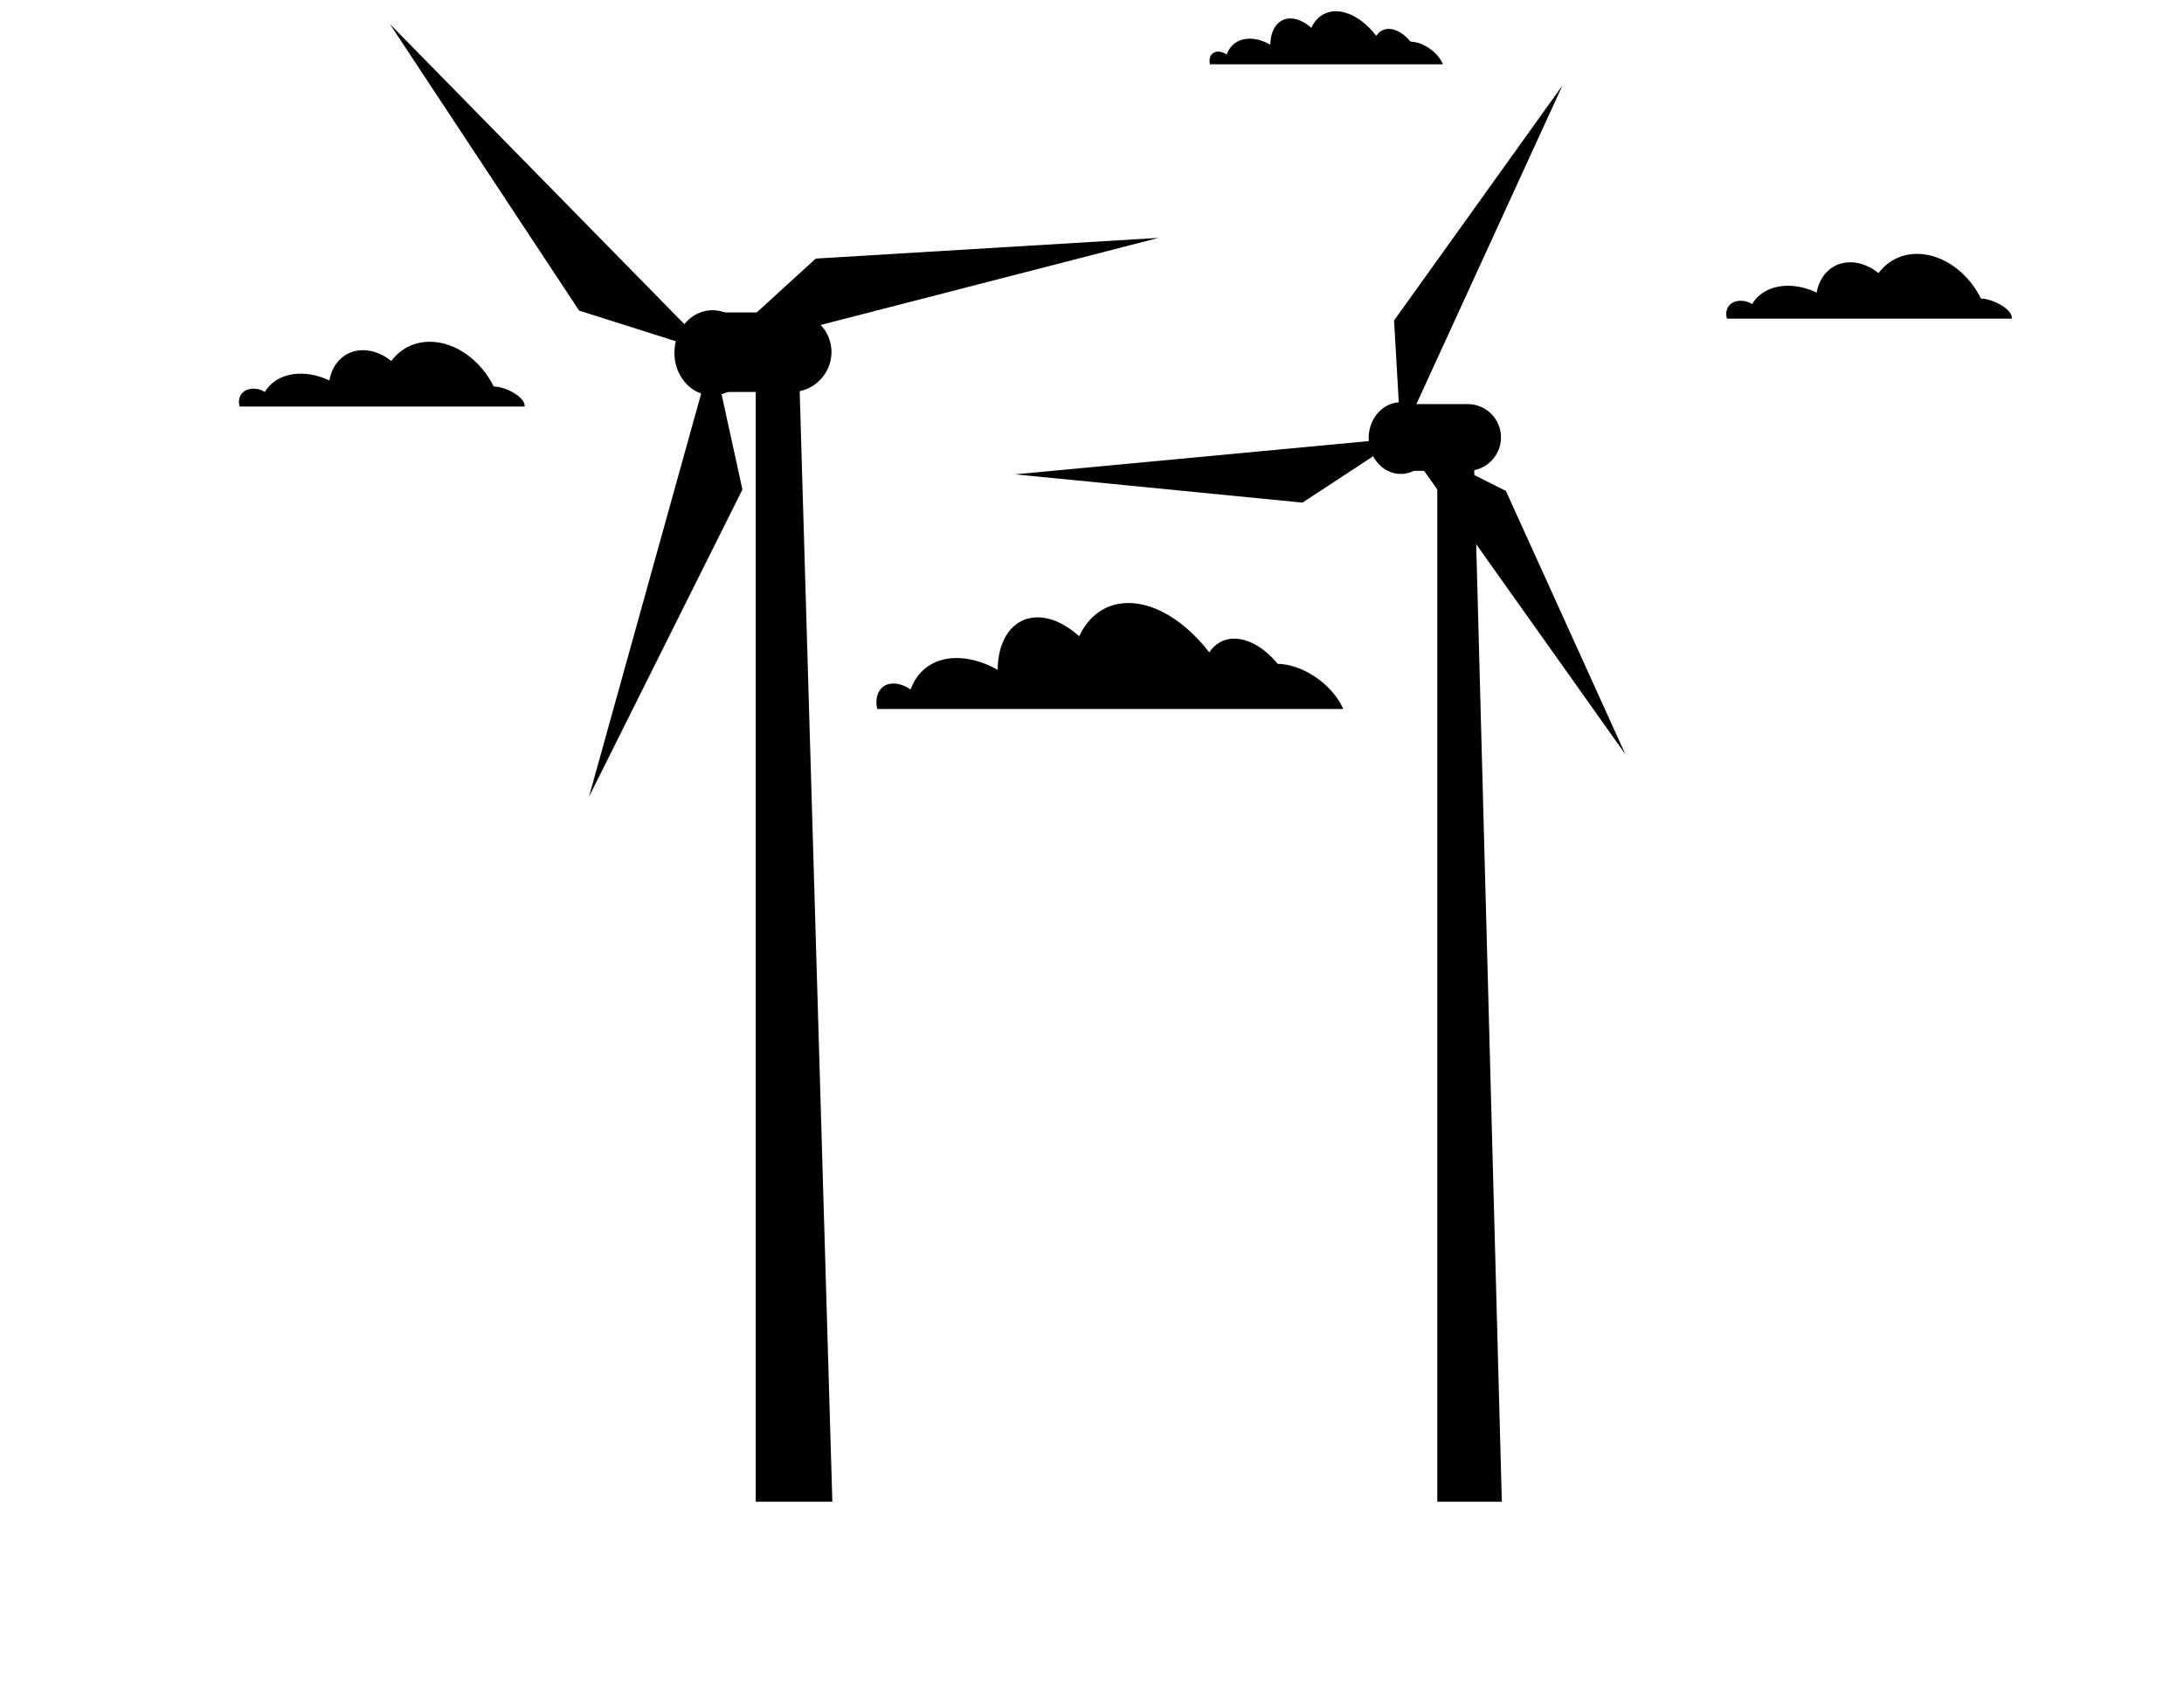
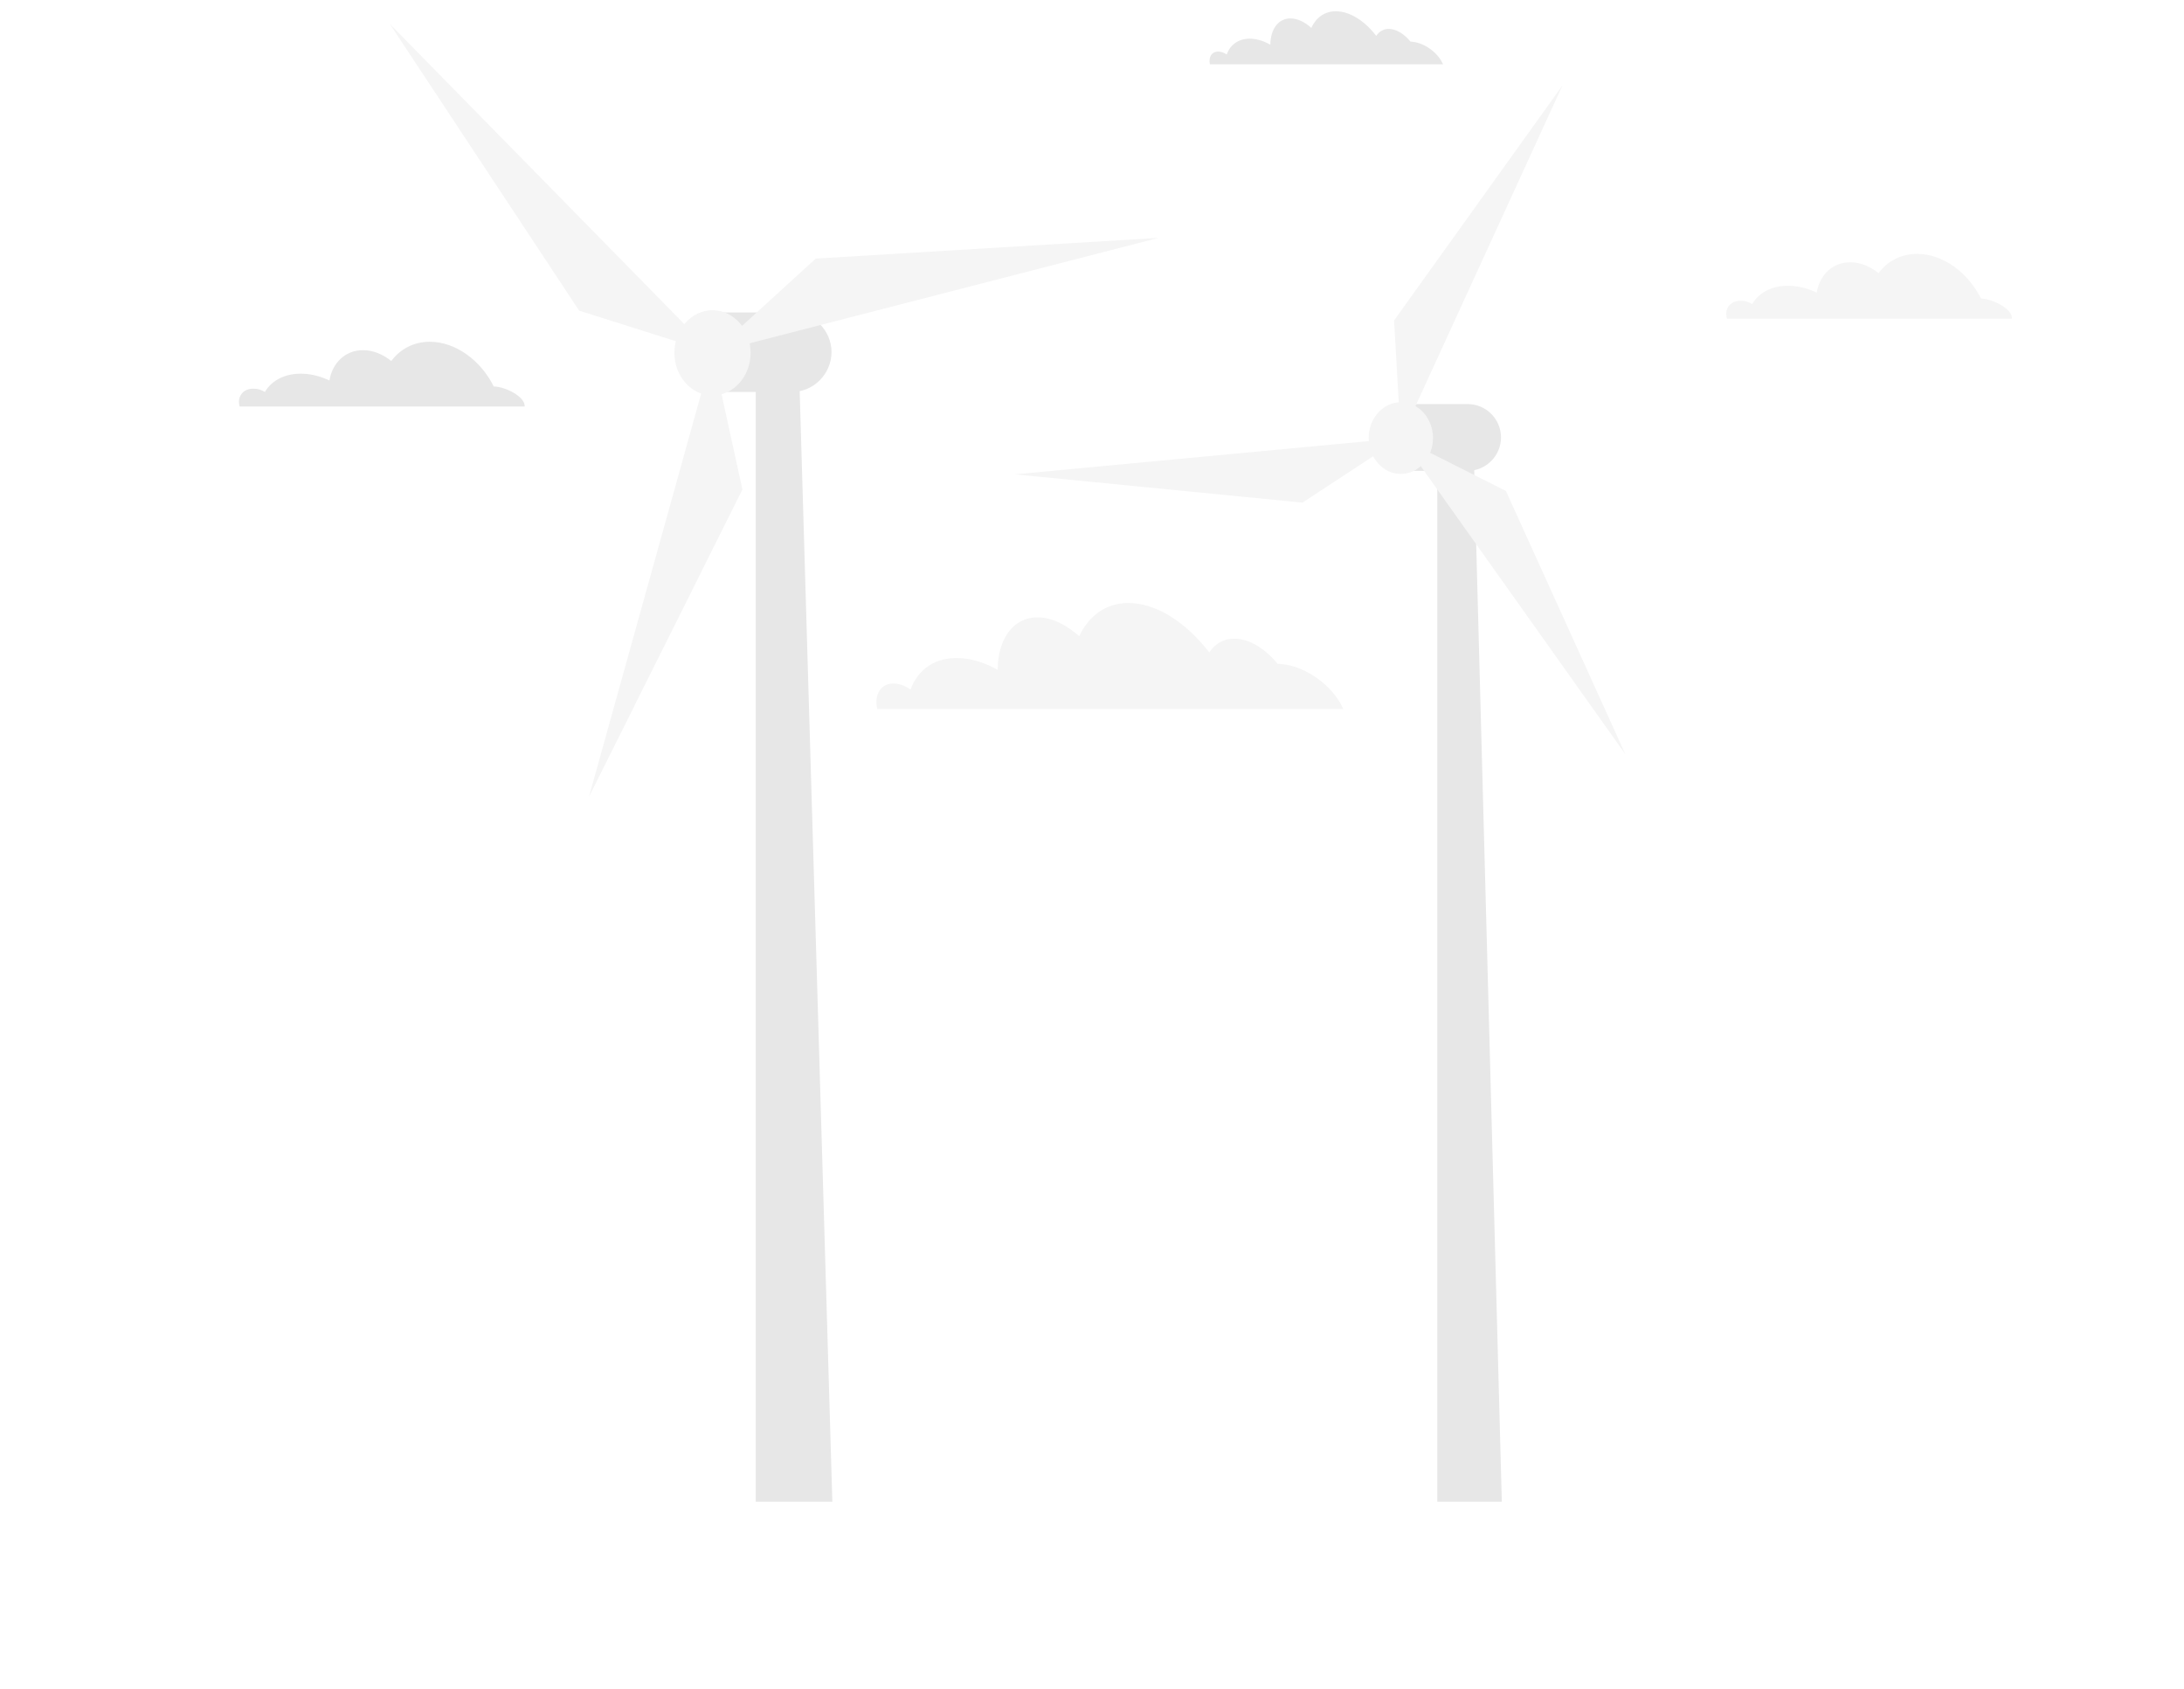
<svg xmlns="http://www.w3.org/2000/svg" version="1.1" id="a8897f4c-2937-4134-8b3a-fee1040aeff6" x="0" y="0" viewBox="0 0 1066.1 824.2" style="enable-background:new 0 0 1066.1 824.2" xml:space="preserve">
  <style>.st0{fill:#e7e7e7}.st1{fill:#f5f5f5}</style>
-   <path className="st0" d="M406.3 732.9h-37.4v-561h20.9z" />
-   <path className="st0" d="M386.5 191.3h-35.1c-10.7 0-19.4-8.7-19.4-19.4s8.7-19.4 19.4-19.4h35.1c10.7 0 19.4 8.7 19.4 19.4-.1 10.7-8.8 19.4-19.4 19.4z" />
-   <ellipse className="st1" cx="347.8" cy="172.2" rx="18.6" ry="20.8" />
-   <path className="st1" d="M347.8 172.2 190.3 11.7l92.4 139.9zm0 0-60.3 216.7 74.9-150zm0 0 217.7-56.1-167.3 10.1z" />
-   <path className="st0" d="M733.1 732.9h-31.5V213.5h17.6z" />
-   <path className="st0" d="M716.4 229.8h-29.5c-9 0-16.3-7.3-16.3-16.3s7.3-16.3 16.3-16.3h29.5c9 0 16.3 7.3 16.3 16.3s-7.4 16.3-16.3 16.3z" />
-   <ellipse className="st1" cx="683.8" cy="213.8" rx="15.7" ry="17.5" />
-   <path className="st1" d="m683.8 213.8 78.9-172.1-82.2 114.7zm0 0-188.4 17.7 140.4 13.8zm0 0 109.6 154.3-58.3-128.5z" />
-   <path className="st0" d="M241 188.6c-6.3-12.7-18.6-21.8-31.2-21.8-7.9 0-14.5 3.6-18.8 9.4-4.1-3.3-8.9-5.3-13.8-5.3-8.6 0-14.9 6.1-16.4 14.8-4-1.9-8.3-3.1-12.7-3.3-8.6-.4-15.4 3.1-18.8 8.9-1.6-1-3.4-1.6-5.3-1.6-4.9-.2-8.1 3.3-7.2 7.9.1.3.1.6.2.8h139.1c.4-4.6-9-9.6-15.1-9.8z" />
-   <path className="st1" d="M967 145.7c-6.3-12.7-18.6-21.8-31.2-21.8-7.9 0-14.5 3.6-18.8 9.4-4.1-3.3-8.9-5.3-13.8-5.3-8.6 0-14.9 6.1-16.4 14.8-4-1.9-8.3-3.1-12.7-3.3-8.6-.4-15.4 3.1-18.8 8.9-1.6-1-3.4-1.6-5.3-1.6-4.9-.2-8.1 3.3-7.2 7.9.1.3.1.6.2.8h139.1c.4-4.5-9-9.6-15.1-9.8zM625.7 324.1c-.7-.1-1.4-.1-2-.1-6.2-7.5-13.9-12.3-21.2-12.3-5.3 0-9.4 2.5-12.2 6.7-11.3-14.6-25.8-24.1-39.5-24.1-11 0-19.3 6.2-24 16.2-6.4-5.7-13.5-9.2-20.3-9.2-12 0-19.4 10.6-19.5 25.6-5.9-3.3-12.2-5.4-18.3-5.7-12-.7-20.6 5.4-24.2 15.3-2.5-1.7-5.1-2.7-7.7-2.9-6.6-.4-10.2 5.1-8.6 12.4h227.5c-4.8-11-17.8-20.7-30-21.9z" />
-   <path className="st0" d="M689.5 20.4c-.3 0-.7-.1-1-.1-3.1-3.8-7-6.2-10.6-6.2-2.6 0-4.7 1.3-6.1 3.4-5.6-7.3-12.9-12-19.7-12-5.5 0-9.7 3.1-12 8.1-3.2-2.9-6.8-4.6-10.2-4.6-6 0-9.7 5.3-9.8 12.8-3-1.7-6.1-2.7-9.2-2.9-6-.3-10.3 2.7-12.1 7.7-1.2-.8-2.6-1.4-3.9-1.4-3.3-.2-5.1 2.6-4.3 6.2h113.8c-2.3-5.5-8.8-10.4-14.9-11z" />
+   <path class="st0" d="M406.3 732.9h-37.4v-561h20.9z" />
+   <path class="st0" d="M386.5 191.3h-35.1c-10.7 0-19.4-8.7-19.4-19.4s8.7-19.4 19.4-19.4h35.1c10.7 0 19.4 8.7 19.4 19.4-.1 10.7-8.8 19.4-19.4 19.4z" />
+   <ellipse class="st1" cx="347.8" cy="172.2" rx="18.6" ry="20.8" />
+   <path class="st1" d="M347.8 172.2 190.3 11.7l92.4 139.9zm0 0-60.3 216.7 74.9-150zm0 0 217.7-56.1-167.3 10.1z" />
+   <path class="st0" d="M733.1 732.9h-31.5V213.5h17.6z" />
+   <path class="st0" d="M716.4 229.8h-29.5c-9 0-16.3-7.3-16.3-16.3s7.3-16.3 16.3-16.3h29.5c9 0 16.3 7.3 16.3 16.3s-7.4 16.3-16.3 16.3z" />
+   <ellipse class="st1" cx="683.8" cy="213.8" rx="15.7" ry="17.5" />
+   <path class="st1" d="m683.8 213.8 78.9-172.1-82.2 114.7zm0 0-188.4 17.7 140.4 13.8zm0 0 109.6 154.3-58.3-128.5z" />
+   <path class="st0" d="M241 188.6c-6.3-12.7-18.6-21.8-31.2-21.8-7.9 0-14.5 3.6-18.8 9.4-4.1-3.3-8.9-5.3-13.8-5.3-8.6 0-14.9 6.1-16.4 14.8-4-1.9-8.3-3.1-12.7-3.3-8.6-.4-15.4 3.1-18.8 8.9-1.6-1-3.4-1.6-5.3-1.6-4.9-.2-8.1 3.3-7.2 7.9.1.3.1.6.2.8h139.1c.4-4.6-9-9.6-15.1-9.8z" />
+   <path class="st1" d="M967 145.7c-6.3-12.7-18.6-21.8-31.2-21.8-7.9 0-14.5 3.6-18.8 9.4-4.1-3.3-8.9-5.3-13.8-5.3-8.6 0-14.9 6.1-16.4 14.8-4-1.9-8.3-3.1-12.7-3.3-8.6-.4-15.4 3.1-18.8 8.9-1.6-1-3.4-1.6-5.3-1.6-4.9-.2-8.1 3.3-7.2 7.9.1.3.1.6.2.8h139.1c.4-4.5-9-9.6-15.1-9.8zM625.7 324.1c-.7-.1-1.4-.1-2-.1-6.2-7.5-13.9-12.3-21.2-12.3-5.3 0-9.4 2.5-12.2 6.7-11.3-14.6-25.8-24.1-39.5-24.1-11 0-19.3 6.2-24 16.2-6.4-5.7-13.5-9.2-20.3-9.2-12 0-19.4 10.6-19.5 25.6-5.9-3.3-12.2-5.4-18.3-5.7-12-.7-20.6 5.4-24.2 15.3-2.5-1.7-5.1-2.7-7.7-2.9-6.6-.4-10.2 5.1-8.6 12.4h227.5c-4.8-11-17.8-20.7-30-21.9z" />
+   <path class="st0" d="M689.5 20.4c-.3 0-.7-.1-1-.1-3.1-3.8-7-6.2-10.6-6.2-2.6 0-4.7 1.3-6.1 3.4-5.6-7.3-12.9-12-19.7-12-5.5 0-9.7 3.1-12 8.1-3.2-2.9-6.8-4.6-10.2-4.6-6 0-9.7 5.3-9.8 12.8-3-1.7-6.1-2.7-9.2-2.9-6-.3-10.3 2.7-12.1 7.7-1.2-.8-2.6-1.4-3.9-1.4-3.3-.2-5.1 2.6-4.3 6.2h113.8c-2.3-5.5-8.8-10.4-14.9-11z" />
</svg>
